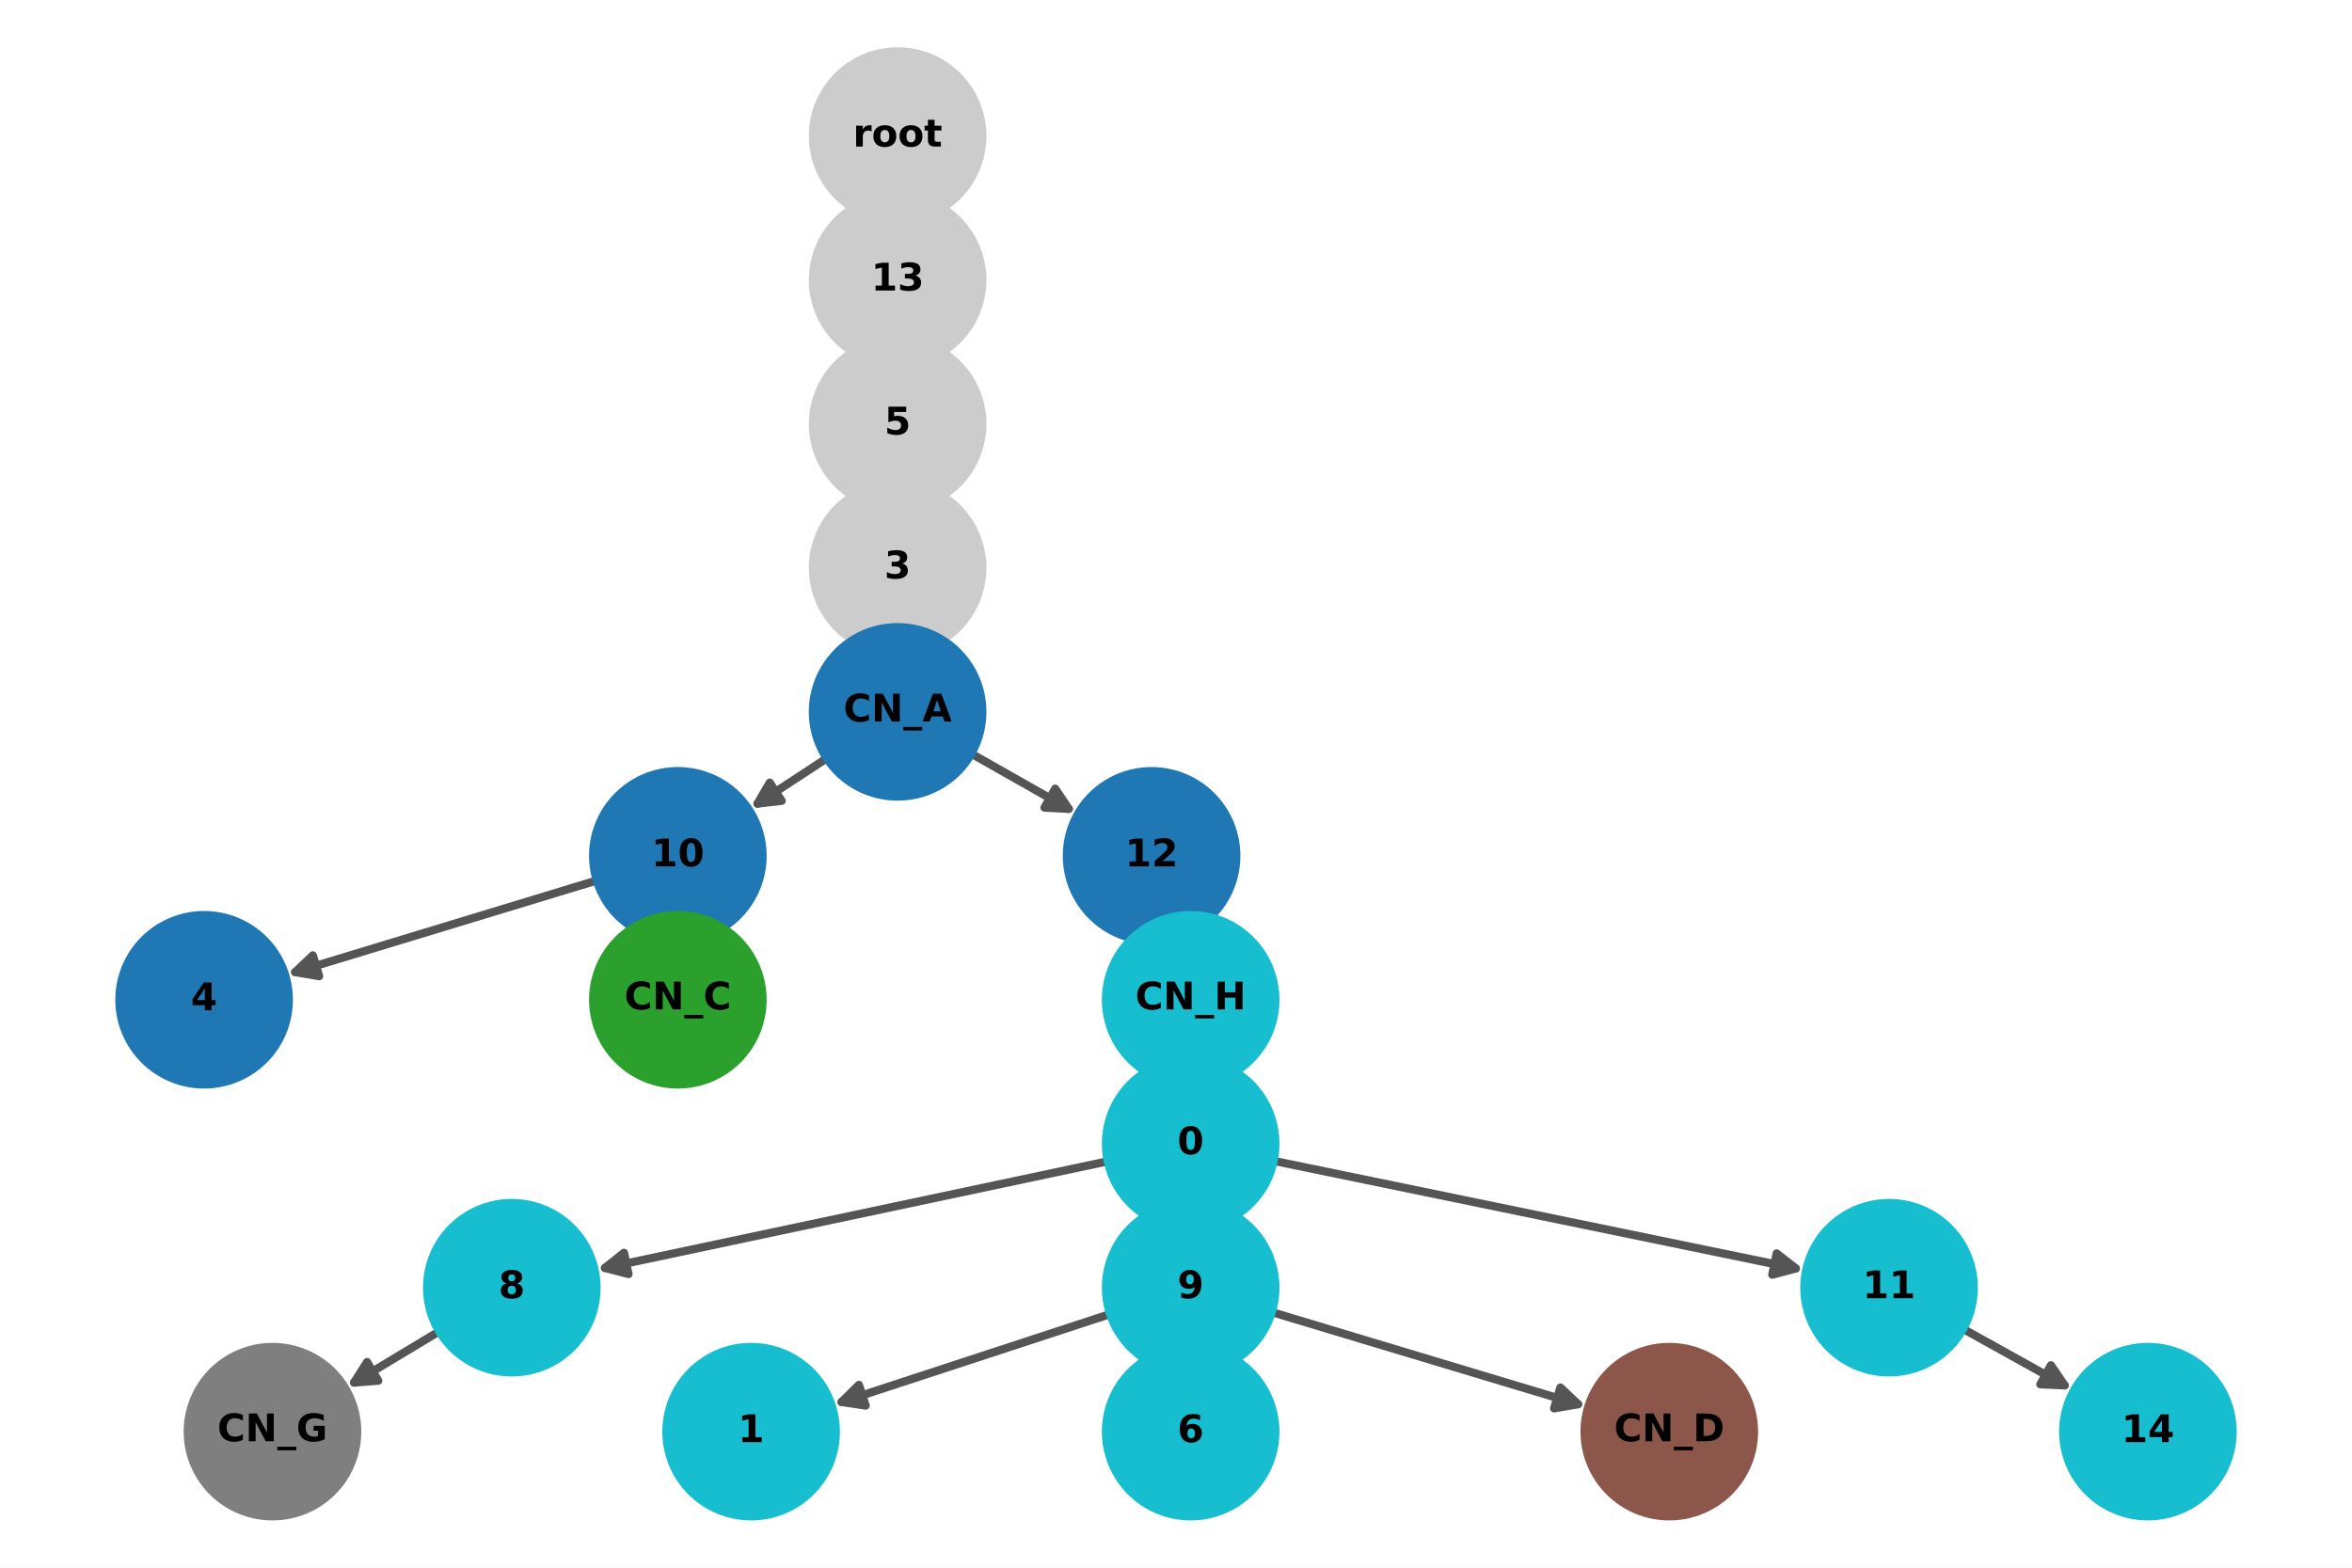
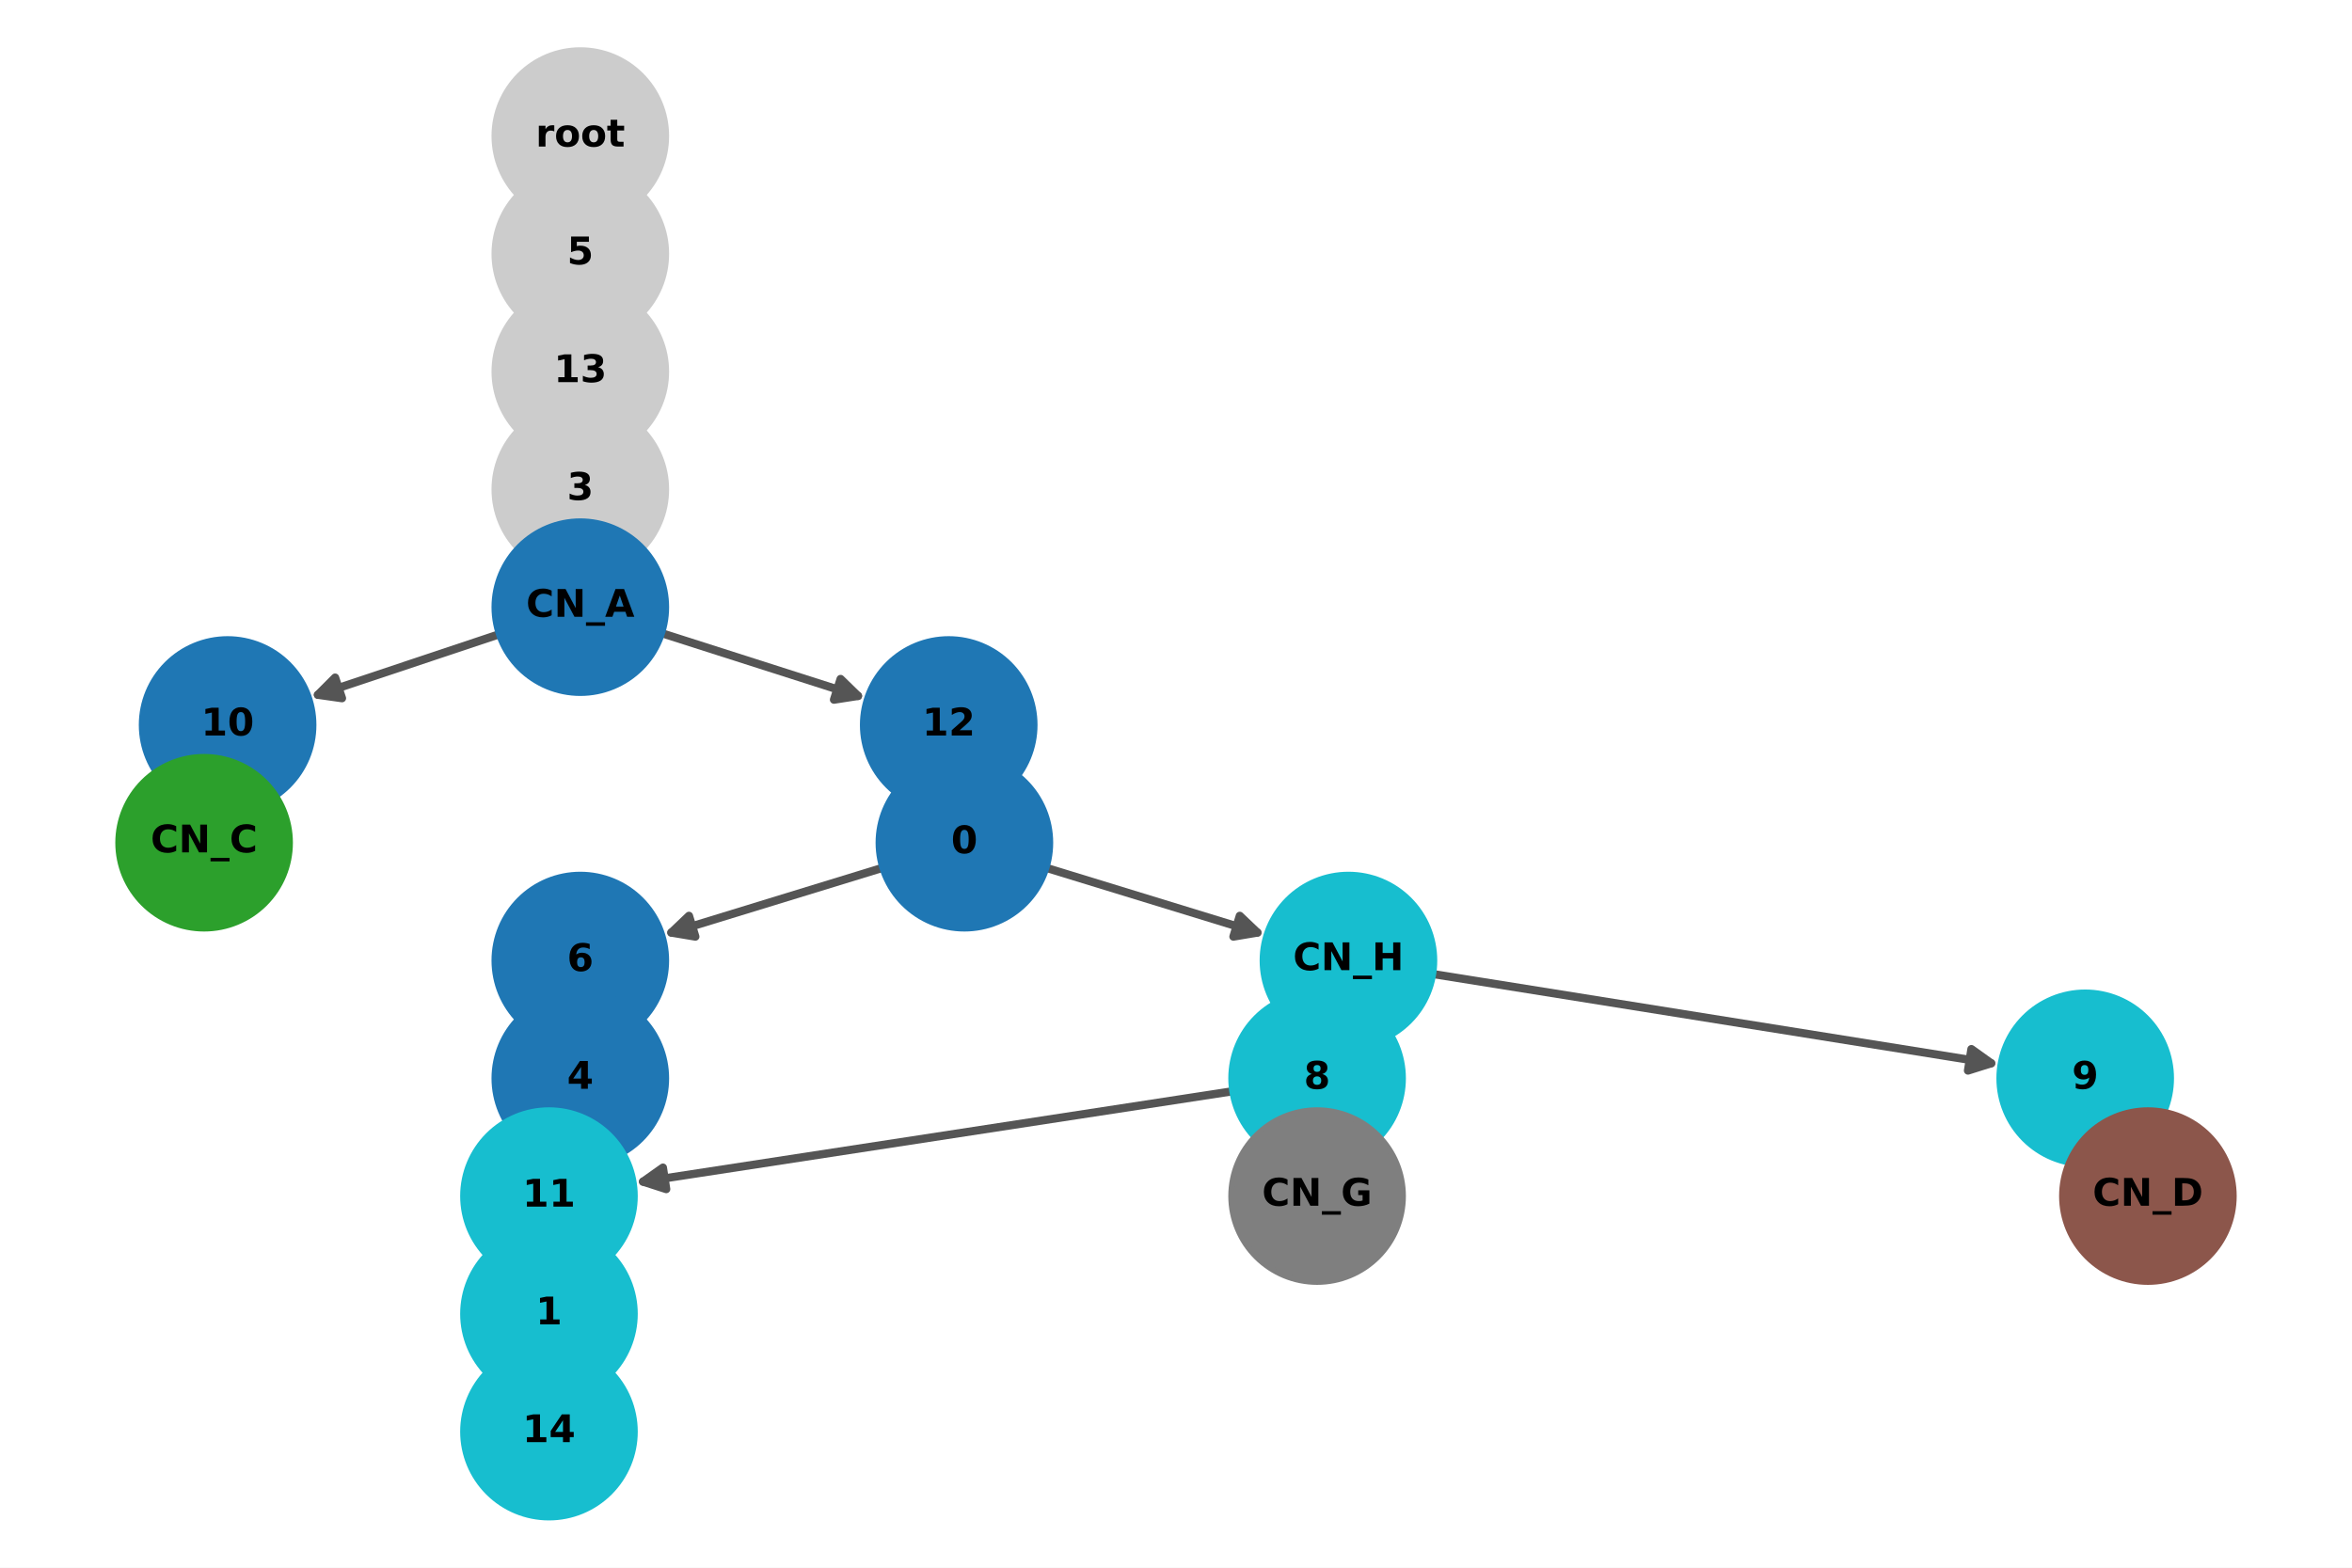
<svg xmlns="http://www.w3.org/2000/svg" xmlns:xlink="http://www.w3.org/1999/xlink" width="432pt" height="288pt" viewBox="0 0 432 288" version="1.1">
  <defs>
    <style type="text/css">*{stroke-linejoin: round; stroke-linecap: butt}</style>
  </defs>
  <g id="figure_1">
    <g id="patch_1">
      <path d="M 0 288  L 432 288  L 432 0  L 0 0  z " style="fill: #ffffff" />
    </g>
    <g id="axes_1">
      <g id="patch_2">
-         <path d="M 164.868 40.801  Q 164.868 46.119 164.868 49.761  " clip-path="url(#p4a7ad8c010)" style="fill: none; stroke: #555555; stroke-width: 1.5; stroke-linecap: round" />
-         <path d="M 166.868 45.761  L 164.868 49.761  L 162.868 45.761  z " clip-path="url(#p4a7ad8c010)" style="fill: #555555; stroke: #555555; stroke-width: 1.5; stroke-linecap: round" />
+         <path d="M 106.588 40.805  Q 106.588 43.718 106.588 44.953  " clip-path="url(#ped38f85eb2)" style="fill: none; stroke: #555555; stroke-width: 1.5; stroke-linecap: round" />
+         <path d="M 108.588 40.953  L 106.588 44.953  L 104.588 40.953  z " clip-path="url(#ped38f85eb2)" style="fill: #555555; stroke: #555555; stroke-width: 1.5; stroke-linecap: round" />
      </g>
      <g id="patch_3">
-         <path d="M 164.868 67.247  Q 164.868 72.566 164.868 76.207  " clip-path="url(#p4a7ad8c010)" style="fill: none; stroke: #555555; stroke-width: 1.5; stroke-linecap: round" />
-         <path d="M 166.868 72.207  L 164.868 76.207  L 162.868 72.207  z " clip-path="url(#p4a7ad8c010)" style="fill: #555555; stroke: #555555; stroke-width: 1.5; stroke-linecap: round" />
+         <path d="M 106.588 62.443  Q 106.588 65.355 106.588 66.59  " clip-path="url(#ped38f85eb2)" style="fill: none; stroke: #555555; stroke-width: 1.5; stroke-linecap: round" />
+         <path d="M 108.588 62.59  L 106.588 66.59  L 104.588 62.59  z " clip-path="url(#ped38f85eb2)" style="fill: #555555; stroke: #555555; stroke-width: 1.5; stroke-linecap: round" />
      </g>
      <g id="patch_4">
-         <path d="M 164.868 93.693  Q 164.868 99.012 164.868 102.654  " clip-path="url(#p4a7ad8c010)" style="fill: none; stroke: #555555; stroke-width: 1.5; stroke-linecap: round" />
-         <path d="M 166.868 98.654  L 164.868 102.654  L 162.868 98.654  z " clip-path="url(#p4a7ad8c010)" style="fill: #555555; stroke: #555555; stroke-width: 1.5; stroke-linecap: round" />
+         <path d="M 106.588 84.081  Q 106.588 86.993 106.588 88.228  " clip-path="url(#ped38f85eb2)" style="fill: none; stroke: #555555; stroke-width: 1.5; stroke-linecap: round" />
+         <path d="M 108.588 84.228  L 106.588 88.228  L 104.588 84.228  z " clip-path="url(#ped38f85eb2)" style="fill: #555555; stroke: #555555; stroke-width: 1.5; stroke-linecap: round" />
      </g>
      <g id="patch_5">
-         <path d="M 164.868 120.14  Q 164.868 125.458 164.868 129.1  " clip-path="url(#p4a7ad8c010)" style="fill: none; stroke: #555555; stroke-width: 1.5; stroke-linecap: round" />
-         <path d="M 166.868 125.1  L 164.868 129.1  L 162.868 125.1  z " clip-path="url(#p4a7ad8c010)" style="fill: #555555; stroke: #555555; stroke-width: 1.5; stroke-linecap: round" />
+         <path d="M 106.588 105.719  Q 106.588 108.631 106.588 109.866  " clip-path="url(#ped38f85eb2)" style="fill: none; stroke: #555555; stroke-width: 1.5; stroke-linecap: round" />
+         <path d="M 108.588 105.866  L 106.588 109.866  L 104.588 105.866  z " clip-path="url(#ped38f85eb2)" style="fill: #555555; stroke: #555555; stroke-width: 1.5; stroke-linecap: round" />
      </g>
      <g id="patch_6">
-         <path d="M 109.373 161.821  Q 80.992 170.447 54.216 178.585  " clip-path="url(#p4a7ad8c010)" style="fill: none; stroke: #555555; stroke-width: 1.5; stroke-linecap: round" />
-         <path d="M 58.625 179.335  L 54.216 178.585  L 57.462 175.508  z " clip-path="url(#p4a7ad8c010)" style="fill: #555555; stroke: #555555; stroke-width: 1.5; stroke-linecap: round" />
+         <path d="M 38.711 148.688  Q 38.099 151.754 37.816 153.174  " clip-path="url(#ped38f85eb2)" style="fill: none; stroke: #555555; stroke-width: 1.5; stroke-linecap: round" />
+         <path d="M 40.56 149.643  L 37.816 153.174  L 36.637 148.86  z " clip-path="url(#ped38f85eb2)" style="fill: #555555; stroke: #555555; stroke-width: 1.5; stroke-linecap: round" />
      </g>
      <g id="patch_7">
-         <path d="M 124.501 173.032  Q 124.501 178.351 124.501 181.992  " clip-path="url(#p4a7ad8c010)" style="fill: none; stroke: #555555; stroke-width: 1.5; stroke-linecap: round" />
-         <path d="M 126.501 177.992  L 124.501 181.992  L 122.501 177.992  z " clip-path="url(#p4a7ad8c010)" style="fill: #555555; stroke: #555555; stroke-width: 1.5; stroke-linecap: round" />
+         <path d="M 176.339 148.852  Q 176.736 151.836 176.912 153.157  " clip-path="url(#ped38f85eb2)" style="fill: none; stroke: #555555; stroke-width: 1.5; stroke-linecap: round" />
+         <path d="M 178.367 148.928  L 176.912 153.157  L 174.402 149.455  z " clip-path="url(#ped38f85eb2)" style="fill: #555555; stroke: #555555; stroke-width: 1.5; stroke-linecap: round" />
      </g>
      <g id="patch_8">
-         <path d="M 215.656 172.483  Q 217.173 178.076 218.252 182.051  " clip-path="url(#p4a7ad8c010)" style="fill: none; stroke: #555555; stroke-width: 1.5; stroke-linecap: round" />
-         <path d="M 219.135 177.667  L 218.252 182.051  L 215.274 178.714  z " clip-path="url(#p4a7ad8c010)" style="fill: #555555; stroke: #555555; stroke-width: 1.5; stroke-linecap: round" />
+         <path d="M 162.016 159.456  Q 141.861 165.638 123.31 171.328  " clip-path="url(#ped38f85eb2)" style="fill: none; stroke: #555555; stroke-width: 1.5; stroke-linecap: round" />
+         <path d="M 127.721 172.067  L 123.31 171.328  L 126.548 168.243  z " clip-path="url(#ped38f85eb2)" style="fill: #555555; stroke: #555555; stroke-width: 1.5; stroke-linecap: round" />
      </g>
      <g id="patch_9">
-         <path d="M 203.223 213.396  Q 156.347 223.339 111.111 232.933  " clip-path="url(#p4a7ad8c010)" style="fill: none; stroke: #555555; stroke-width: 1.5; stroke-linecap: round" />
-         <path d="M 115.439 234.06  L 111.111 232.933  L 114.609 230.147  z " clip-path="url(#p4a7ad8c010)" style="fill: #555555; stroke: #555555; stroke-width: 1.5; stroke-linecap: round" />
+         <path d="M 192.249 159.456  Q 212.402 165.638 230.952 171.328  " clip-path="url(#ped38f85eb2)" style="fill: none; stroke: #555555; stroke-width: 1.5; stroke-linecap: round" />
+         <path d="M 227.715 168.243  L 230.952 171.328  L 226.542 172.067  z " clip-path="url(#ped38f85eb2)" style="fill: #555555; stroke: #555555; stroke-width: 1.5; stroke-linecap: round" />
      </g>
      <g id="patch_10">
-         <path d="M 218.691 225.925  Q 218.691 231.243 218.691 234.885  " clip-path="url(#p4a7ad8c010)" style="fill: none; stroke: #555555; stroke-width: 1.5; stroke-linecap: round" />
-         <path d="M 220.691 230.885  L 218.691 234.885  L 216.691 230.885  z " clip-path="url(#p4a7ad8c010)" style="fill: #555555; stroke: #555555; stroke-width: 1.5; stroke-linecap: round" />
+         <path d="M 106.588 192.271  Q 106.588 195.183 106.588 196.418  " clip-path="url(#ped38f85eb2)" style="fill: none; stroke: #555555; stroke-width: 1.5; stroke-linecap: round" />
+         <path d="M 108.588 192.418  L 106.588 196.418  L 104.588 192.418  z " clip-path="url(#ped38f85eb2)" style="fill: #555555; stroke: #555555; stroke-width: 1.5; stroke-linecap: round" />
      </g>
      <g id="patch_11">
-         <path d="M 234.174 213.308  Q 282.828 223.338 329.84 233.031  " clip-path="url(#p4a7ad8c010)" style="fill: none; stroke: #555555; stroke-width: 1.5; stroke-linecap: round" />
-         <path d="M 326.326 230.264  L 329.84 233.031  L 325.518 234.182  z " clip-path="url(#p4a7ad8c010)" style="fill: #555555; stroke: #555555; stroke-width: 1.5; stroke-linecap: round" />
+         <path d="M 226.29 200.491  Q 171.373 208.914 118.113 217.082  " clip-path="url(#ped38f85eb2)" style="fill: none; stroke: #555555; stroke-width: 1.5; stroke-linecap: round" />
+         <path d="M 122.37 218.452  L 118.113 217.082  L 121.763 214.499  z " clip-path="url(#ped38f85eb2)" style="fill: #555555; stroke: #555555; stroke-width: 1.5; stroke-linecap: round" />
      </g>
      <g id="patch_12">
-         <path d="M 80.456 244.712  Q 72.024 249.785 65.029 253.994  " clip-path="url(#p4a7ad8c010)" style="fill: none; stroke: #555555; stroke-width: 1.5; stroke-linecap: round" />
-         <path d="M 69.487 253.645  L 65.029 253.994  L 67.425 250.218  z " clip-path="url(#p4a7ad8c010)" style="fill: #555555; stroke: #555555; stroke-width: 1.5; stroke-linecap: round" />
+         <path d="M 241.915 213.908  Q 241.915 216.82 241.915 218.055  " clip-path="url(#ped38f85eb2)" style="fill: none; stroke: #555555; stroke-width: 1.5; stroke-linecap: round" />
+         <path d="M 243.915 214.055  L 241.915 218.055  L 239.915 214.055  z " clip-path="url(#ped38f85eb2)" style="fill: #555555; stroke: #555555; stroke-width: 1.5; stroke-linecap: round" />
      </g>
      <g id="patch_13">
-         <path d="M 203.664 241.484  Q 178.324 249.785 154.578 257.564  " clip-path="url(#p4a7ad8c010)" style="fill: none; stroke: #555555; stroke-width: 1.5; stroke-linecap: round" />
-         <path d="M 159.002 258.219  L 154.578 257.564  L 157.756 254.418  z " clip-path="url(#p4a7ad8c010)" style="fill: #555555; stroke: #555555; stroke-width: 1.5; stroke-linecap: round" />
+         <path d="M 390.426 212.054  Q 392.469 215.893 393.724 218.252  " clip-path="url(#ped38f85eb2)" style="fill: none; stroke: #555555; stroke-width: 1.5; stroke-linecap: round" />
+         <path d="M 393.611 213.781  L 393.724 218.252  L 390.08 215.661  z " clip-path="url(#ped38f85eb2)" style="fill: #555555; stroke: #555555; stroke-width: 1.5; stroke-linecap: round" />
      </g>
      <g id="patch_14">
-         <path d="M 218.691 252.371  Q 218.691 257.69 218.691 261.331  " clip-path="url(#p4a7ad8c010)" style="fill: none; stroke: #555555; stroke-width: 1.5; stroke-linecap: round" />
-         <path d="M 220.691 257.331  L 218.691 261.331  L 216.691 257.331  z " clip-path="url(#p4a7ad8c010)" style="fill: #555555; stroke: #555555; stroke-width: 1.5; stroke-linecap: round" />
+         <path d="M 100.83 235.546  Q 100.83 238.458 100.83 239.693  " clip-path="url(#ped38f85eb2)" style="fill: none; stroke: #555555; stroke-width: 1.5; stroke-linecap: round" />
+         <path d="M 102.83 235.693  L 100.83 239.693  L 98.83 235.693  z " clip-path="url(#ped38f85eb2)" style="fill: #555555; stroke: #555555; stroke-width: 1.5; stroke-linecap: round" />
      </g>
      <g id="patch_15">
-         <path d="M 233.83 241.116  Q 262.645 249.785 289.854 257.97  " clip-path="url(#p4a7ad8c010)" style="fill: none; stroke: #555555; stroke-width: 1.5; stroke-linecap: round" />
-         <path d="M 286.6 254.903  L 289.854 257.97  L 285.448 258.733  z " clip-path="url(#p4a7ad8c010)" style="fill: #555555; stroke: #555555; stroke-width: 1.5; stroke-linecap: round" />
+         <path d="M 100.83 257.184  Q 100.83 260.096 100.83 261.331  " clip-path="url(#ped38f85eb2)" style="fill: none; stroke: #555555; stroke-width: 1.5; stroke-linecap: round" />
+         <path d="M 102.83 257.331  L 100.83 261.331  L 98.83 257.331  z " clip-path="url(#ped38f85eb2)" style="fill: #555555; stroke: #555555; stroke-width: 1.5; stroke-linecap: round" />
      </g>
      <g id="patch_16">
-         <path d="M 360.784 244.247  Q 370.738 249.784 379.225 254.505  " clip-path="url(#p4a7ad8c010)" style="fill: none; stroke: #555555; stroke-width: 1.5; stroke-linecap: round" />
-         <path d="M 376.702 250.813  L 379.225 254.505  L 374.758 254.308  z " clip-path="url(#p4a7ad8c010)" style="fill: #555555; stroke: #555555; stroke-width: 1.5; stroke-linecap: round" />
+         <path d="M 91.591 116.553  Q 74.196 122.362 58.393 127.641  " clip-path="url(#ped38f85eb2)" style="fill: none; stroke: #555555; stroke-width: 1.5; stroke-linecap: round" />
+         <path d="M 62.82 128.271  L 58.393 127.641  L 61.553 124.477  z " clip-path="url(#ped38f85eb2)" style="fill: #555555; stroke: #555555; stroke-width: 1.5; stroke-linecap: round" />
      </g>
      <g id="patch_17">
-         <path d="M 151.64 139.443  Q 144.685 144 139.132 147.638  " clip-path="url(#p4a7ad8c010)" style="fill: none; stroke: #555555; stroke-width: 1.5; stroke-linecap: round" />
-         <path d="M 143.574 147.119  L 139.132 147.638  L 141.382 143.773  z " clip-path="url(#p4a7ad8c010)" style="fill: #555555; stroke: #555555; stroke-width: 1.5; stroke-linecap: round" />
+         <path d="M 121.65 116.36  Q 140.421 122.362 157.595 127.854  " clip-path="url(#ped38f85eb2)" style="fill: none; stroke: #555555; stroke-width: 1.5; stroke-linecap: round" />
+         <path d="M 154.394 124.731  L 157.595 127.854  L 153.176 128.541  z " clip-path="url(#ped38f85eb2)" style="fill: #555555; stroke: #555555; stroke-width: 1.5; stroke-linecap: round" />
      </g>
      <g id="patch_18">
-         <path d="M 178.623 138.575  Q 188.193 144.001 196.304 148.599  " clip-path="url(#p4a7ad8c010)" style="fill: none; stroke: #555555; stroke-width: 1.5; stroke-linecap: round" />
-         <path d="M 193.811 144.887  L 196.304 148.599  L 191.838 148.366  z " clip-path="url(#p4a7ad8c010)" style="fill: #555555; stroke: #555555; stroke-width: 1.5; stroke-linecap: round" />
+         <path d="M 243.607 191.737  Q 242.761 194.916 242.346 196.474  " clip-path="url(#ped38f85eb2)" style="fill: none; stroke: #555555; stroke-width: 1.5; stroke-linecap: round" />
+         <path d="M 245.308 193.123  L 242.346 196.474  L 241.442 192.094  z " clip-path="url(#ped38f85eb2)" style="fill: #555555; stroke: #555555; stroke-width: 1.5; stroke-linecap: round" />
      </g>
      <g id="patch_19">
-         <path d="M 218.691 199.478  Q 218.691 204.797 218.691 208.439  " clip-path="url(#p4a7ad8c010)" style="fill: none; stroke: #555555; stroke-width: 1.5; stroke-linecap: round" />
-         <path d="M 220.691 204.439  L 218.691 208.439  L 216.691 204.439  z " clip-path="url(#p4a7ad8c010)" style="fill: #555555; stroke: #555555; stroke-width: 1.5; stroke-linecap: round" />
+         <path d="M 263.288 178.954  Q 315.337 187.276 365.729 195.334  " clip-path="url(#ped38f85eb2)" style="fill: none; stroke: #555555; stroke-width: 1.5; stroke-linecap: round" />
+         <path d="M 362.095 192.727  L 365.729 195.334  L 361.464 196.677  z " clip-path="url(#ped38f85eb2)" style="fill: #555555; stroke: #555555; stroke-width: 1.5; stroke-linecap: round" />
      </g>
      <g id="PathCollection_1">
        <defs>
-           <path id="C0_0_4b07c1b0dc" d="M 0 15.811  C 4.193 15.811 8.215 14.145 11.18 11.18  C 14.145 8.215 15.811 4.193 15.811 -0  C 15.811 -4.193 14.145 -8.215 11.18 -11.18  C 8.215 -14.145 4.193 -15.811 0 -15.811  C -4.193 -15.811 -8.215 -14.145 -11.18 -11.18  C -14.145 -8.215 -15.811 -4.193 -15.811 0  C -15.811 4.193 -14.145 8.215 -11.18 11.18  C -8.215 14.145 -4.193 15.811 0 15.811  z " />
+           <path id="C0_0_0c62c5363d" d="M 0 15.811  C 4.193 15.811 8.215 14.145 11.18 11.18  C 14.145 8.215 15.811 4.193 15.811 -0  C 15.811 -4.193 14.145 -8.215 11.18 -11.18  C 8.215 -14.145 4.193 -15.811 0 -15.811  C -4.193 -15.811 -8.215 -14.145 -11.18 -11.18  C -14.145 -8.215 -15.811 -4.193 -15.811 0  C -15.811 4.193 -14.145 8.215 -11.18 11.18  C -8.215 14.145 -4.193 15.811 0 15.811  z " />
        </defs>
-         <g clip-path="url(#p4a7ad8c010)">
-           <use xlink:href="#C0_0_4b07c1b0dc" x="164.868" y="24.992" style="fill: #cccccc; stroke: #cccccc" />
-         </g>
-         <g clip-path="url(#p4a7ad8c010)">
-           <use xlink:href="#C0_0_4b07c1b0dc" x="164.868" y="51.438" style="fill: #cccccc; stroke: #cccccc" />
-         </g>
-         <g clip-path="url(#p4a7ad8c010)">
-           <use xlink:href="#C0_0_4b07c1b0dc" x="164.868" y="77.884" style="fill: #cccccc; stroke: #cccccc" />
-         </g>
-         <g clip-path="url(#p4a7ad8c010)">
-           <use xlink:href="#C0_0_4b07c1b0dc" x="164.868" y="104.331" style="fill: #cccccc; stroke: #cccccc" />
-         </g>
-         <g clip-path="url(#p4a7ad8c010)">
-           <use xlink:href="#C0_0_4b07c1b0dc" x="124.501" y="157.223" style="fill: #1f77b4; stroke: #1f77b4" />
-         </g>
-         <g clip-path="url(#p4a7ad8c010)">
-           <use xlink:href="#C0_0_4b07c1b0dc" x="37.488" y="183.669" style="fill: #1f77b4; stroke: #1f77b4" />
-         </g>
-         <g clip-path="url(#p4a7ad8c010)">
-           <use xlink:href="#C0_0_4b07c1b0dc" x="211.515" y="157.223" style="fill: #1f77b4; stroke: #1f77b4" />
-         </g>
-         <g clip-path="url(#p4a7ad8c010)">
-           <use xlink:href="#C0_0_4b07c1b0dc" x="218.691" y="210.116" style="fill: #17becf; stroke: #17becf" />
-         </g>
-         <g clip-path="url(#p4a7ad8c010)">
-           <use xlink:href="#C0_0_4b07c1b0dc" x="94.002" y="236.562" style="fill: #17becf; stroke: #17becf" />
-         </g>
-         <g clip-path="url(#p4a7ad8c010)">
-           <use xlink:href="#C0_0_4b07c1b0dc" x="218.691" y="236.562" style="fill: #17becf; stroke: #17becf" />
-         </g>
-         <g clip-path="url(#p4a7ad8c010)">
-           <use xlink:href="#C0_0_4b07c1b0dc" x="137.957" y="263.008" style="fill: #17becf; stroke: #17becf" />
-         </g>
-         <g clip-path="url(#p4a7ad8c010)">
-           <use xlink:href="#C0_0_4b07c1b0dc" x="218.691" y="263.008" style="fill: #17becf; stroke: #17becf" />
-         </g>
-         <g clip-path="url(#p4a7ad8c010)">
-           <use xlink:href="#C0_0_4b07c1b0dc" x="346.969" y="236.562" style="fill: #17becf; stroke: #17becf" />
-         </g>
-         <g clip-path="url(#p4a7ad8c010)">
-           <use xlink:href="#C0_0_4b07c1b0dc" x="394.512" y="263.008" style="fill: #17becf; stroke: #17becf" />
-         </g>
-         <g clip-path="url(#p4a7ad8c010)">
-           <use xlink:href="#C0_0_4b07c1b0dc" x="164.868" y="130.777" style="fill: #1f77b4; stroke: #1f77b4" />
-         </g>
-         <g clip-path="url(#p4a7ad8c010)">
-           <use xlink:href="#C0_0_4b07c1b0dc" x="124.501" y="183.669" style="fill: #2ca02c; stroke: #2ca02c" />
-         </g>
-         <g clip-path="url(#p4a7ad8c010)">
-           <use xlink:href="#C0_0_4b07c1b0dc" x="306.602" y="263.008" style="fill: #8c564b; stroke: #8c564b" />
-         </g>
-         <g clip-path="url(#p4a7ad8c010)">
-           <use xlink:href="#C0_0_4b07c1b0dc" x="50.046" y="263.008" style="fill: #7f7f7f; stroke: #7f7f7f" />
-         </g>
-         <g clip-path="url(#p4a7ad8c010)">
-           <use xlink:href="#C0_0_4b07c1b0dc" x="218.691" y="183.669" style="fill: #17becf; stroke: #17becf" />
+         <g clip-path="url(#ped38f85eb2)">
+           <use xlink:href="#C0_0_0c62c5363d" x="106.588" y="24.992" style="fill: #cccccc; stroke: #cccccc" />
+         </g>
+         <g clip-path="url(#ped38f85eb2)">
+           <use xlink:href="#C0_0_0c62c5363d" x="106.588" y="46.63" style="fill: #cccccc; stroke: #cccccc" />
+         </g>
+         <g clip-path="url(#ped38f85eb2)">
+           <use xlink:href="#C0_0_0c62c5363d" x="106.588" y="68.267" style="fill: #cccccc; stroke: #cccccc" />
+         </g>
+         <g clip-path="url(#ped38f85eb2)">
+           <use xlink:href="#C0_0_0c62c5363d" x="106.588" y="89.905" style="fill: #cccccc; stroke: #cccccc" />
+         </g>
+         <g clip-path="url(#ped38f85eb2)">
+           <use xlink:href="#C0_0_0c62c5363d" x="41.806" y="133.181" style="fill: #1f77b4; stroke: #1f77b4" />
+         </g>
+         <g clip-path="url(#ped38f85eb2)">
+           <use xlink:href="#C0_0_0c62c5363d" x="174.254" y="133.181" style="fill: #1f77b4; stroke: #1f77b4" />
+         </g>
+         <g clip-path="url(#ped38f85eb2)">
+           <use xlink:href="#C0_0_0c62c5363d" x="177.133" y="154.819" style="fill: #1f77b4; stroke: #1f77b4" />
+         </g>
+         <g clip-path="url(#ped38f85eb2)">
+           <use xlink:href="#C0_0_0c62c5363d" x="106.588" y="176.457" style="fill: #1f77b4; stroke: #1f77b4" />
+         </g>
+         <g clip-path="url(#ped38f85eb2)">
+           <use xlink:href="#C0_0_0c62c5363d" x="106.588" y="198.095" style="fill: #1f77b4; stroke: #1f77b4" />
+         </g>
+         <g clip-path="url(#ped38f85eb2)">
+           <use xlink:href="#C0_0_0c62c5363d" x="241.915" y="198.095" style="fill: #17becf; stroke: #17becf" />
+         </g>
+         <g clip-path="url(#ped38f85eb2)">
+           <use xlink:href="#C0_0_0c62c5363d" x="382.996" y="198.095" style="fill: #17becf; stroke: #17becf" />
+         </g>
+         <g clip-path="url(#ped38f85eb2)">
+           <use xlink:href="#C0_0_0c62c5363d" x="100.83" y="219.733" style="fill: #17becf; stroke: #17becf" />
+         </g>
+         <g clip-path="url(#ped38f85eb2)">
+           <use xlink:href="#C0_0_0c62c5363d" x="100.83" y="241.37" style="fill: #17becf; stroke: #17becf" />
+         </g>
+         <g clip-path="url(#ped38f85eb2)">
+           <use xlink:href="#C0_0_0c62c5363d" x="100.83" y="263.008" style="fill: #17becf; stroke: #17becf" />
+         </g>
+         <g clip-path="url(#ped38f85eb2)">
+           <use xlink:href="#C0_0_0c62c5363d" x="106.588" y="111.543" style="fill: #1f77b4; stroke: #1f77b4" />
+         </g>
+         <g clip-path="url(#ped38f85eb2)">
+           <use xlink:href="#C0_0_0c62c5363d" x="37.488" y="154.819" style="fill: #2ca02c; stroke: #2ca02c" />
+         </g>
+         <g clip-path="url(#ped38f85eb2)">
+           <use xlink:href="#C0_0_0c62c5363d" x="394.512" y="219.733" style="fill: #8c564b; stroke: #8c564b" />
+         </g>
+         <g clip-path="url(#ped38f85eb2)">
+           <use xlink:href="#C0_0_0c62c5363d" x="241.915" y="219.733" style="fill: #7f7f7f; stroke: #7f7f7f" />
+         </g>
+         <g clip-path="url(#ped38f85eb2)">
+           <use xlink:href="#C0_0_0c62c5363d" x="247.673" y="176.457" style="fill: #17becf; stroke: #17becf" />
        </g>
      </g>
      <g id="text_1">
-         <g clip-path="url(#p4a7ad8c010)">
-           <g transform="translate(156.6603 26.9233) scale(0.07 -0.07)">
+         <g clip-path="url(#ped38f85eb2)">
+           <g transform="translate(98.38029 26.9233) scale(0.07 -0.07)">
            <defs>
              <path id="DejaVuSans-Bold-72" d="M 3138 2547  Q 2991 2616 2845 2648  Q 2700 2681 2553 2681  Q 2122 2681 1889 2404  Q 1656 2128 1656 1613  L 1656 0  L 538 0  L 538 3500  L 1656 3500  L 1656 2925  Q 1872 3269 2151 3426  Q 2431 3584 2822 3584  Q 2878 3584 2943 3579  Q 3009 3575 3134 3559  L 3138 2547  z " transform="scale(0.015625)" />
              <path id="DejaVuSans-Bold-6f" d="M 2203 2784  Q 1831 2784 1636 2517  Q 1441 2250 1441 1747  Q 1441 1244 1636 976  Q 1831 709 2203 709  Q 2569 709 2762 976  Q 2956 1244 2956 1747  Q 2956 2250 2762 2517  Q 2569 2784 2203 2784  z M 2203 3584  Q 3106 3584 3614 3096  Q 4122 2609 4122 1747  Q 4122 884 3614 396  Q 3106 -91 2203 -91  Q 1297 -91 786 396  Q 275 884 275 1747  Q 275 2609 786 3096  Q 1297 3584 2203 3584  z " transform="scale(0.015625)" />
              <path id="DejaVuSans-Bold-74" d="M 1759 4494  L 1759 3500  L 2913 3500  L 2913 2700  L 1759 2700  L 1759 1216  Q 1759 972 1856 886  Q 1953 800 2241 800  L 2816 800  L 2816 0  L 1856 0  Q 1194 0 917 276  Q 641 553 641 1216  L 641 2700  L 84 2700  L 84 3500  L 641 3500  L 641 4494  L 1759 4494  z " transform="scale(0.015625)" />
            </defs>
            <use xlink:href="#DejaVuSans-Bold-72" />
            <use xlink:href="#DejaVuSans-Bold-6f" transform="translate(49.31641 0)" />
            <use xlink:href="#DejaVuSans-Bold-6f" transform="translate(118.0176 0)" />
            <use xlink:href="#DejaVuSans-Bold-74" transform="translate(186.7188 0)" />
          </g>
        </g>
      </g>
      <g id="text_2">
-         <g clip-path="url(#p4a7ad8c010)">
-           <g transform="translate(159.9978 53.36958) scale(0.07 -0.07)">
+         <g clip-path="url(#ped38f85eb2)">
+           <g transform="translate(104.1531 48.56116) scale(0.07 -0.07)">
+             <defs>
+               <path id="DejaVuSans-Bold-35" d="M 678 4666  L 3669 4666  L 3669 3781  L 1638 3781  L 1638 3059  Q 1775 3097 1914 3117  Q 2053 3138 2203 3138  Q 3056 3138 3531 2711  Q 4006 2284 4006 1522  Q 4006 766 3489 337  Q 2972 -91 2053 -91  Q 1656 -91 1267 -14  Q 878 63 494 219  L 494 1166  Q 875 947 1217 837  Q 1559 728 1863 728  Q 2300 728 2551 942  Q 2803 1156 2803 1522  Q 2803 1891 2551 2103  Q 2300 2316 1863 2316  Q 1603 2316 1309 2248  Q 1016 2181 678 2041  L 678 4666  z " transform="scale(0.015625)" />
+             </defs>
+             <use xlink:href="#DejaVuSans-Bold-35" />
+           </g>
+         </g>
+       </g>
+       <g id="text_3">
+         <g clip-path="url(#ped38f85eb2)">
+           <g transform="translate(101.7179 70.19903) scale(0.07 -0.07)">
            <defs>
              <path id="DejaVuSans-Bold-31" d="M 750 831  L 1813 831  L 1813 3847  L 722 3622  L 722 4441  L 1806 4666  L 2950 4666  L 2950 831  L 4013 831  L 4013 0  L 750 0  L 750 831  z " transform="scale(0.015625)" />
              <path id="DejaVuSans-Bold-33" d="M 2981 2516  Q 3453 2394 3698 2092  Q 3944 1791 3944 1325  Q 3944 631 3412 270  Q 2881 -91 1863 -91  Q 1503 -91 1142 -33  Q 781 25 428 141  L 428 1069  Q 766 900 1098 814  Q 1431 728 1753 728  Q 2231 728 2486 893  Q 2741 1059 2741 1369  Q 2741 1688 2480 1852  Q 2219 2016 1709 2016  L 1228 2016  L 1228 2791  L 1734 2791  Q 2188 2791 2409 2933  Q 2631 3075 2631 3366  Q 2631 3634 2415 3781  Q 2200 3928 1806 3928  Q 1516 3928 1219 3862  Q 922 3797 628 3669  L 628 4550  Q 984 4650 1334 4700  Q 1684 4750 2022 4750  Q 2931 4750 3382 4451  Q 3834 4153 3834 3553  Q 3834 3144 3618 2883  Q 3403 2622 2981 2516  z " transform="scale(0.015625)" />
            </defs>
            <use xlink:href="#DejaVuSans-Bold-31" />
            <use xlink:href="#DejaVuSans-Bold-33" transform="translate(69.58008 0)" />
          </g>
        </g>
      </g>
-       <g id="text_3">
-         <g clip-path="url(#p4a7ad8c010)">
-           <g transform="translate(162.4331 79.81586) scale(0.07 -0.07)">
-             <defs>
-               <path id="DejaVuSans-Bold-35" d="M 678 4666  L 3669 4666  L 3669 3781  L 1638 3781  L 1638 3059  Q 1775 3097 1914 3117  Q 2053 3138 2203 3138  Q 3056 3138 3531 2711  Q 4006 2284 4006 1522  Q 4006 766 3489 337  Q 2972 -91 2053 -91  Q 1656 -91 1267 -14  Q 878 63 494 219  L 494 1166  Q 875 947 1217 837  Q 1559 728 1863 728  Q 2300 728 2551 942  Q 2803 1156 2803 1522  Q 2803 1891 2551 2103  Q 2300 2316 1863 2316  Q 1603 2316 1309 2248  Q 1016 2181 678 2041  L 678 4666  z " transform="scale(0.015625)" />
-             </defs>
-             <use xlink:href="#DejaVuSans-Bold-35" />
-           </g>
-         </g>
-       </g>
      <g id="text_4">
-         <g clip-path="url(#p4a7ad8c010)">
-           <g transform="translate(162.4331 106.2621) scale(0.07 -0.07)">
+         <g clip-path="url(#ped38f85eb2)">
+           <g transform="translate(104.1531 91.8369) scale(0.07 -0.07)">
            <use xlink:href="#DejaVuSans-Bold-33" />
          </g>
        </g>
      </g>
      <g id="text_5">
-         <g clip-path="url(#p4a7ad8c010)">
-           <g transform="translate(119.6307 159.1547) scale(0.07 -0.07)">
+         <g clip-path="url(#ped38f85eb2)">
+           <g transform="translate(36.93593 135.1126) scale(0.07 -0.07)">
            <defs>
              <path id="DejaVuSans-Bold-30" d="M 2944 2338  Q 2944 3213 2780 3570  Q 2616 3928 2228 3928  Q 1841 3928 1675 3570  Q 1509 3213 1509 2338  Q 1509 1453 1675 1090  Q 1841 728 2228 728  Q 2613 728 2778 1090  Q 2944 1453 2944 2338  z M 4147 2328  Q 4147 1169 3647 539  Q 3147 -91 2228 -91  Q 1306 -91 806 539  Q 306 1169 306 2328  Q 306 3491 806 4120  Q 1306 4750 2228 4750  Q 3147 4750 3647 4120  Q 4147 3491 4147 2328  z " transform="scale(0.015625)" />
            </defs>
            <use xlink:href="#DejaVuSans-Bold-31" />
            <use xlink:href="#DejaVuSans-Bold-30" transform="translate(69.58008 0)" />
          </g>
        </g>
      </g>
      <g id="text_6">
-         <g clip-path="url(#p4a7ad8c010)">
-           <g transform="translate(35.05237 185.601) scale(0.07 -0.07)">
+         <g clip-path="url(#ped38f85eb2)">
+           <g transform="translate(169.3833 135.1126) scale(0.07 -0.07)">
+             <defs>
+               <path id="DejaVuSans-Bold-32" d="M 1844 884  L 3897 884  L 3897 0  L 506 0  L 506 884  L 2209 2388  Q 2438 2594 2547 2791  Q 2656 2988 2656 3200  Q 2656 3528 2436 3728  Q 2216 3928 1850 3928  Q 1569 3928 1234 3808  Q 900 3688 519 3450  L 519 4475  Q 925 4609 1322 4679  Q 1719 4750 2100 4750  Q 2938 4750 3402 4381  Q 3866 4013 3866 3353  Q 3866 2972 3669 2642  Q 3472 2313 2841 1759  L 1844 884  z " transform="scale(0.015625)" />
+             </defs>
+             <use xlink:href="#DejaVuSans-Bold-31" />
+             <use xlink:href="#DejaVuSans-Bold-32" transform="translate(69.58008 0)" />
+           </g>
+         </g>
+       </g>
+       <g id="text_7">
+         <g clip-path="url(#ped38f85eb2)">
+           <g transform="translate(174.6978 156.7505) scale(0.07 -0.07)">
+             <use xlink:href="#DejaVuSans-Bold-30" />
+           </g>
+         </g>
+       </g>
+       <g id="text_8">
+         <g clip-path="url(#ped38f85eb2)">
+           <g transform="translate(104.1531 178.3884) scale(0.07 -0.07)">
+             <defs>
+               <path id="DejaVuSans-Bold-36" d="M 2316 2303  Q 2000 2303 1842 2098  Q 1684 1894 1684 1484  Q 1684 1075 1842 870  Q 2000 666 2316 666  Q 2634 666 2792 870  Q 2950 1075 2950 1484  Q 2950 1894 2792 2098  Q 2634 2303 2316 2303  z M 3803 4544  L 3803 3681  Q 3506 3822 3243 3889  Q 2981 3956 2731 3956  Q 2194 3956 1894 3657  Q 1594 3359 1544 2772  Q 1750 2925 1990 3001  Q 2231 3078 2516 3078  Q 3231 3078 3670 2659  Q 4109 2241 4109 1563  Q 4109 813 3618 361  Q 3128 -91 2303 -91  Q 1394 -91 895 523  Q 397 1138 397 2266  Q 397 3422 980 4083  Q 1563 4744 2578 4744  Q 2900 4744 3203 4694  Q 3506 4644 3803 4544  z " transform="scale(0.015625)" />
+             </defs>
+             <use xlink:href="#DejaVuSans-Bold-36" />
+           </g>
+         </g>
+       </g>
+       <g id="text_9">
+         <g clip-path="url(#ped38f85eb2)">
+           <g transform="translate(104.1531 200.0262) scale(0.07 -0.07)">
            <defs>
              <path id="DejaVuSans-Bold-34" d="M 2356 3675  L 1038 1722  L 2356 1722  L 2356 3675  z M 2156 4666  L 3494 4666  L 3494 1722  L 4159 1722  L 4159 850  L 3494 850  L 3494 0  L 2356 0  L 2356 850  L 288 850  L 288 1881  L 2156 4666  z " transform="scale(0.015625)" />
            </defs>
            <use xlink:href="#DejaVuSans-Bold-34" />
          </g>
        </g>
      </g>
-       <g id="text_7">
-         <g clip-path="url(#p4a7ad8c010)">
-           <g transform="translate(206.6443 159.1547) scale(0.07 -0.07)">
-             <defs>
-               <path id="DejaVuSans-Bold-32" d="M 1844 884  L 3897 884  L 3897 0  L 506 0  L 506 884  L 2209 2388  Q 2438 2594 2547 2791  Q 2656 2988 2656 3200  Q 2656 3528 2436 3728  Q 2216 3928 1850 3928  Q 1569 3928 1234 3808  Q 900 3688 519 3450  L 519 4475  Q 925 4609 1322 4679  Q 1719 4750 2100 4750  Q 2938 4750 3402 4381  Q 3866 4013 3866 3353  Q 3866 2972 3669 2642  Q 3472 2313 2841 1759  L 1844 884  z " transform="scale(0.015625)" />
-             </defs>
-             <use xlink:href="#DejaVuSans-Bold-31" />
-             <use xlink:href="#DejaVuSans-Bold-32" transform="translate(69.58008 0)" />
-           </g>
-         </g>
-       </g>
-       <g id="text_8">
-         <g clip-path="url(#p4a7ad8c010)">
-           <g transform="translate(216.2559 212.0473) scale(0.07 -0.07)">
-             <use xlink:href="#DejaVuSans-Bold-30" />
-           </g>
-         </g>
-       </g>
-       <g id="text_9">
-         <g clip-path="url(#p4a7ad8c010)">
-           <g transform="translate(91.56634 238.4935) scale(0.07 -0.07)">
+       <g id="text_10">
+         <g clip-path="url(#ped38f85eb2)">
+           <g transform="translate(239.4797 200.0262) scale(0.07 -0.07)">
            <defs>
              <path id="DejaVuSans-Bold-38" d="M 2228 2088  Q 1891 2088 1709 1903  Q 1528 1719 1528 1375  Q 1528 1031 1709 848  Q 1891 666 2228 666  Q 2563 666 2741 848  Q 2919 1031 2919 1375  Q 2919 1722 2741 1905  Q 2563 2088 2228 2088  z M 1350 2484  Q 925 2613 709 2878  Q 494 3144 494 3541  Q 494 4131 934 4440  Q 1375 4750 2228 4750  Q 3075 4750 3515 4442  Q 3956 4134 3956 3541  Q 3956 3144 3739 2878  Q 3522 2613 3097 2484  Q 3572 2353 3814 2058  Q 4056 1763 4056 1313  Q 4056 619 3595 264  Q 3134 -91 2228 -91  Q 1319 -91 855 264  Q 391 619 391 1313  Q 391 1763 633 2058  Q 875 2353 1350 2484  z M 1631 3419  Q 1631 3141 1786 2991  Q 1941 2841 2228 2841  Q 2509 2841 2662 2991  Q 2816 3141 2816 3419  Q 2816 3697 2662 3845  Q 2509 3994 2228 3994  Q 1941 3994 1786 3844  Q 1631 3694 1631 3419  z " transform="scale(0.015625)" />
            </defs>
            <use xlink:href="#DejaVuSans-Bold-38" />
          </g>
        </g>
      </g>
-       <g id="text_10">
-         <g clip-path="url(#p4a7ad8c010)">
-           <g transform="translate(216.2559 238.4935) scale(0.07 -0.07)">
+       <g id="text_11">
+         <g clip-path="url(#ped38f85eb2)">
+           <g transform="translate(380.5604 200.0262) scale(0.07 -0.07)">
            <defs>
              <path id="DejaVuSans-Bold-39" d="M 641 103  L 641 966  Q 928 831 1190 764  Q 1453 697 1709 697  Q 2247 697 2547 995  Q 2847 1294 2900 1881  Q 2688 1725 2447 1647  Q 2206 1569 1925 1569  Q 1209 1569 770 1986  Q 331 2403 331 3084  Q 331 3838 820 4291  Q 1309 4744 2131 4744  Q 3044 4744 3544 4128  Q 4044 3513 4044 2388  Q 4044 1231 3459 570  Q 2875 -91 1856 -91  Q 1528 -91 1228 -42  Q 928 6 641 103  z M 2125 2350  Q 2441 2350 2600 2554  Q 2759 2759 2759 3169  Q 2759 3575 2600 3781  Q 2441 3988 2125 3988  Q 1809 3988 1650 3781  Q 1491 3575 1491 3169  Q 1491 2759 1650 2554  Q 1809 2350 2125 2350  z " transform="scale(0.015625)" />
            </defs>
            <use xlink:href="#DejaVuSans-Bold-39" />
          </g>
        </g>
      </g>
-       <g id="text_11">
-         <g clip-path="url(#p4a7ad8c010)">
-           <g transform="translate(135.5217 264.9398) scale(0.07 -0.07)">
-             <use xlink:href="#DejaVuSans-Bold-31" />
-           </g>
-         </g>
-       </g>
      <g id="text_12">
-         <g clip-path="url(#p4a7ad8c010)">
-           <g transform="translate(216.2559 264.9398) scale(0.07 -0.07)">
-             <defs>
-               <path id="DejaVuSans-Bold-36" d="M 2316 2303  Q 2000 2303 1842 2098  Q 1684 1894 1684 1484  Q 1684 1075 1842 870  Q 2000 666 2316 666  Q 2634 666 2792 870  Q 2950 1075 2950 1484  Q 2950 1894 2792 2098  Q 2634 2303 2316 2303  z M 3803 4544  L 3803 3681  Q 3506 3822 3243 3889  Q 2981 3956 2731 3956  Q 2194 3956 1894 3657  Q 1594 3359 1544 2772  Q 1750 2925 1990 3001  Q 2231 3078 2516 3078  Q 3231 3078 3670 2659  Q 4109 2241 4109 1563  Q 4109 813 3618 361  Q 3128 -91 2303 -91  Q 1394 -91 895 523  Q 397 1138 397 2266  Q 397 3422 980 4083  Q 1563 4744 2578 4744  Q 2900 4744 3203 4694  Q 3506 4644 3803 4544  z " transform="scale(0.015625)" />
-             </defs>
-             <use xlink:href="#DejaVuSans-Bold-36" />
+         <g clip-path="url(#ped38f85eb2)">
+           <g transform="translate(95.95948 221.6641) scale(0.07 -0.07)">
+             <use xlink:href="#DejaVuSans-Bold-31" />
+             <use xlink:href="#DejaVuSans-Bold-31" transform="translate(69.58008 0)" />
          </g>
        </g>
      </g>
      <g id="text_13">
-         <g clip-path="url(#p4a7ad8c010)">
-           <g transform="translate(342.0984 238.4935) scale(0.07 -0.07)">
-             <use xlink:href="#DejaVuSans-Bold-31" />
-             <use xlink:href="#DejaVuSans-Bold-31" transform="translate(69.58008 0)" />
+         <g clip-path="url(#ped38f85eb2)">
+           <g transform="translate(98.39471 243.302) scale(0.07 -0.07)">
+             <use xlink:href="#DejaVuSans-Bold-31" />
          </g>
        </g>
      </g>
      <g id="text_14">
-         <g clip-path="url(#p4a7ad8c010)">
-           <g transform="translate(389.6419 264.9398) scale(0.07 -0.07)">
+         <g clip-path="url(#ped38f85eb2)">
+           <g transform="translate(95.95948 264.9398) scale(0.07 -0.07)">
            <use xlink:href="#DejaVuSans-Bold-31" />
            <use xlink:href="#DejaVuSans-Bold-34" transform="translate(69.58008 0)" />
          </g>
        </g>
      </g>
      <g id="text_15">
-         <g clip-path="url(#p4a7ad8c010)">
-           <g transform="translate(154.9119 132.5493) scale(0.07 -0.07)">
+         <g clip-path="url(#ped38f85eb2)">
+           <g transform="translate(96.63193 113.3156) scale(0.07 -0.07)">
            <defs>
              <path id="DejaVuSans-Bold-43" d="M 4288 256  Q 3956 84 3597 -3  Q 3238 -91 2847 -91  Q 1681 -91 1000 561  Q 319 1213 319 2328  Q 319 3447 1000 4098  Q 1681 4750 2847 4750  Q 3238 4750 3597 4662  Q 3956 4575 4288 4403  L 4288 3438  Q 3953 3666 3628 3772  Q 3303 3878 2944 3878  Q 2300 3878 1931 3465  Q 1563 3053 1563 2328  Q 1563 1606 1931 1193  Q 2300 781 2944 781  Q 3303 781 3628 887  Q 3953 994 4288 1222  L 4288 256  z " transform="scale(0.015625)" />
              <path id="DejaVuSans-Bold-4e" d="M 588 4666  L 1931 4666  L 3628 1466  L 3628 4666  L 4769 4666  L 4769 0  L 3425 0  L 1728 3200  L 1728 0  L 588 0  L 588 4666  z " transform="scale(0.015625)" />
              <path id="DejaVuSans-Bold-5f" d="M 3200 -916  L 3200 -1509  L 0 -1509  L 0 -916  L 3200 -916  z " transform="scale(0.015625)" />
              <path id="DejaVuSans-Bold-41" d="M 3419 850  L 1538 850  L 1241 0  L 31 0  L 1759 4666  L 3194 4666  L 4922 0  L 3713 0  L 3419 850  z M 1838 1716  L 3116 1716  L 2478 3572  L 1838 1716  z " transform="scale(0.015625)" />
            </defs>
            <use xlink:href="#DejaVuSans-Bold-43" />
            <use xlink:href="#DejaVuSans-Bold-4e" transform="translate(73.38867 0)" />
            <use xlink:href="#DejaVuSans-Bold-5f" transform="translate(157.0801 0)" />
            <use xlink:href="#DejaVuSans-Bold-41" transform="translate(207.0801 0)" />
          </g>
        </g>
      </g>
      <g id="text_16">
-         <g clip-path="url(#p4a7ad8c010)">
-           <g transform="translate(114.6848 185.4418) scale(0.07 -0.07)">
+         <g clip-path="url(#ped38f85eb2)">
+           <g transform="translate(27.6712 156.5914) scale(0.07 -0.07)">
            <use xlink:href="#DejaVuSans-Bold-43" />
            <use xlink:href="#DejaVuSans-Bold-4e" transform="translate(73.38867 0)" />
            <use xlink:href="#DejaVuSans-Bold-5f" transform="translate(157.0801 0)" />
            <use xlink:href="#DejaVuSans-Bold-43" transform="translate(207.0801 0)" />
          </g>
        </g>
      </g>
      <g id="text_17">
-         <g clip-path="url(#p4a7ad8c010)">
-           <g transform="translate(296.4485 264.7807) scale(0.07 -0.07)">
+         <g clip-path="url(#ped38f85eb2)">
+           <g transform="translate(384.3591 221.505) scale(0.07 -0.07)">
            <defs>
              <path id="DejaVuSans-Bold-44" d="M 1791 3756  L 1791 909  L 2222 909  Q 2959 909 3348 1275  Q 3738 1641 3738 2338  Q 3738 3031 3350 3393  Q 2963 3756 2222 3756  L 1791 3756  z M 588 4666  L 1856 4666  Q 2919 4666 3439 4514  Q 3959 4363 4331 4000  Q 4659 3684 4818 3271  Q 4978 2859 4978 2338  Q 4978 1809 4818 1395  Q 4659 981 4331 666  Q 3956 303 3431 151  Q 2906 0 1856 0  L 588 0  L 588 4666  z " transform="scale(0.015625)" />
            </defs>
            <use xlink:href="#DejaVuSans-Bold-43" />
            <use xlink:href="#DejaVuSans-Bold-4e" transform="translate(73.38867 0)" />
            <use xlink:href="#DejaVuSans-Bold-5f" transform="translate(157.0801 0)" />
            <use xlink:href="#DejaVuSans-Bold-44" transform="translate(207.0801 0)" />
          </g>
        </g>
      </g>
      <g id="text_18">
-         <g clip-path="url(#p4a7ad8c010)">
-           <g transform="translate(39.9258 264.7807) scale(0.07 -0.07)">
+         <g clip-path="url(#ped38f85eb2)">
+           <g transform="translate(231.7945 221.505) scale(0.07 -0.07)">
            <defs>
              <path id="DejaVuSans-Bold-47" d="M 4781 347  Q 4331 128 3847 18  Q 3363 -91 2847 -91  Q 1681 -91 1000 561  Q 319 1213 319 2328  Q 319 3456 1012 4103  Q 1706 4750 2913 4750  Q 3378 4750 3804 4662  Q 4231 4575 4609 4403  L 4609 3438  Q 4219 3659 3833 3768  Q 3447 3878 3059 3878  Q 2341 3878 1952 3476  Q 1563 3075 1563 2328  Q 1563 1588 1938 1184  Q 2313 781 3003 781  Q 3191 781 3352 804  Q 3513 828 3641 878  L 3641 1784  L 2906 1784  L 2906 2591  L 4781 2591  L 4781 347  z " transform="scale(0.015625)" />
            </defs>
            <use xlink:href="#DejaVuSans-Bold-43" />
            <use xlink:href="#DejaVuSans-Bold-4e" transform="translate(73.38867 0)" />
            <use xlink:href="#DejaVuSans-Bold-5f" transform="translate(157.0801 0)" />
            <use xlink:href="#DejaVuSans-Bold-47" transform="translate(207.0801 0)" />
          </g>
        </g>
      </g>
      <g id="text_19">
-         <g clip-path="url(#p4a7ad8c010)">
-           <g transform="translate(208.5143 185.4418) scale(0.07 -0.07)">
+         <g clip-path="url(#ped38f85eb2)">
+           <g transform="translate(237.4965 178.2292) scale(0.07 -0.07)">
            <defs>
              <path id="DejaVuSans-Bold-48" d="M 588 4666  L 1791 4666  L 1791 2888  L 3566 2888  L 3566 4666  L 4769 4666  L 4769 0  L 3566 0  L 3566 1978  L 1791 1978  L 1791 0  L 588 0  L 588 4666  z " transform="scale(0.015625)" />
            </defs>
            <use xlink:href="#DejaVuSans-Bold-43" />
            <use xlink:href="#DejaVuSans-Bold-4e" transform="translate(73.38867 0)" />
            <use xlink:href="#DejaVuSans-Bold-5f" transform="translate(157.0801 0)" />
            <use xlink:href="#DejaVuSans-Bold-48" transform="translate(207.0801 0)" />
          </g>
        </g>
      </g>
    </g>
  </g>
  <defs>
-     <clipPath id="p4a7ad8c010">
+     <clipPath id="ped38f85eb2">
      <rect x="0" y="0" width="432" height="288" />
    </clipPath>
  </defs>
</svg>
